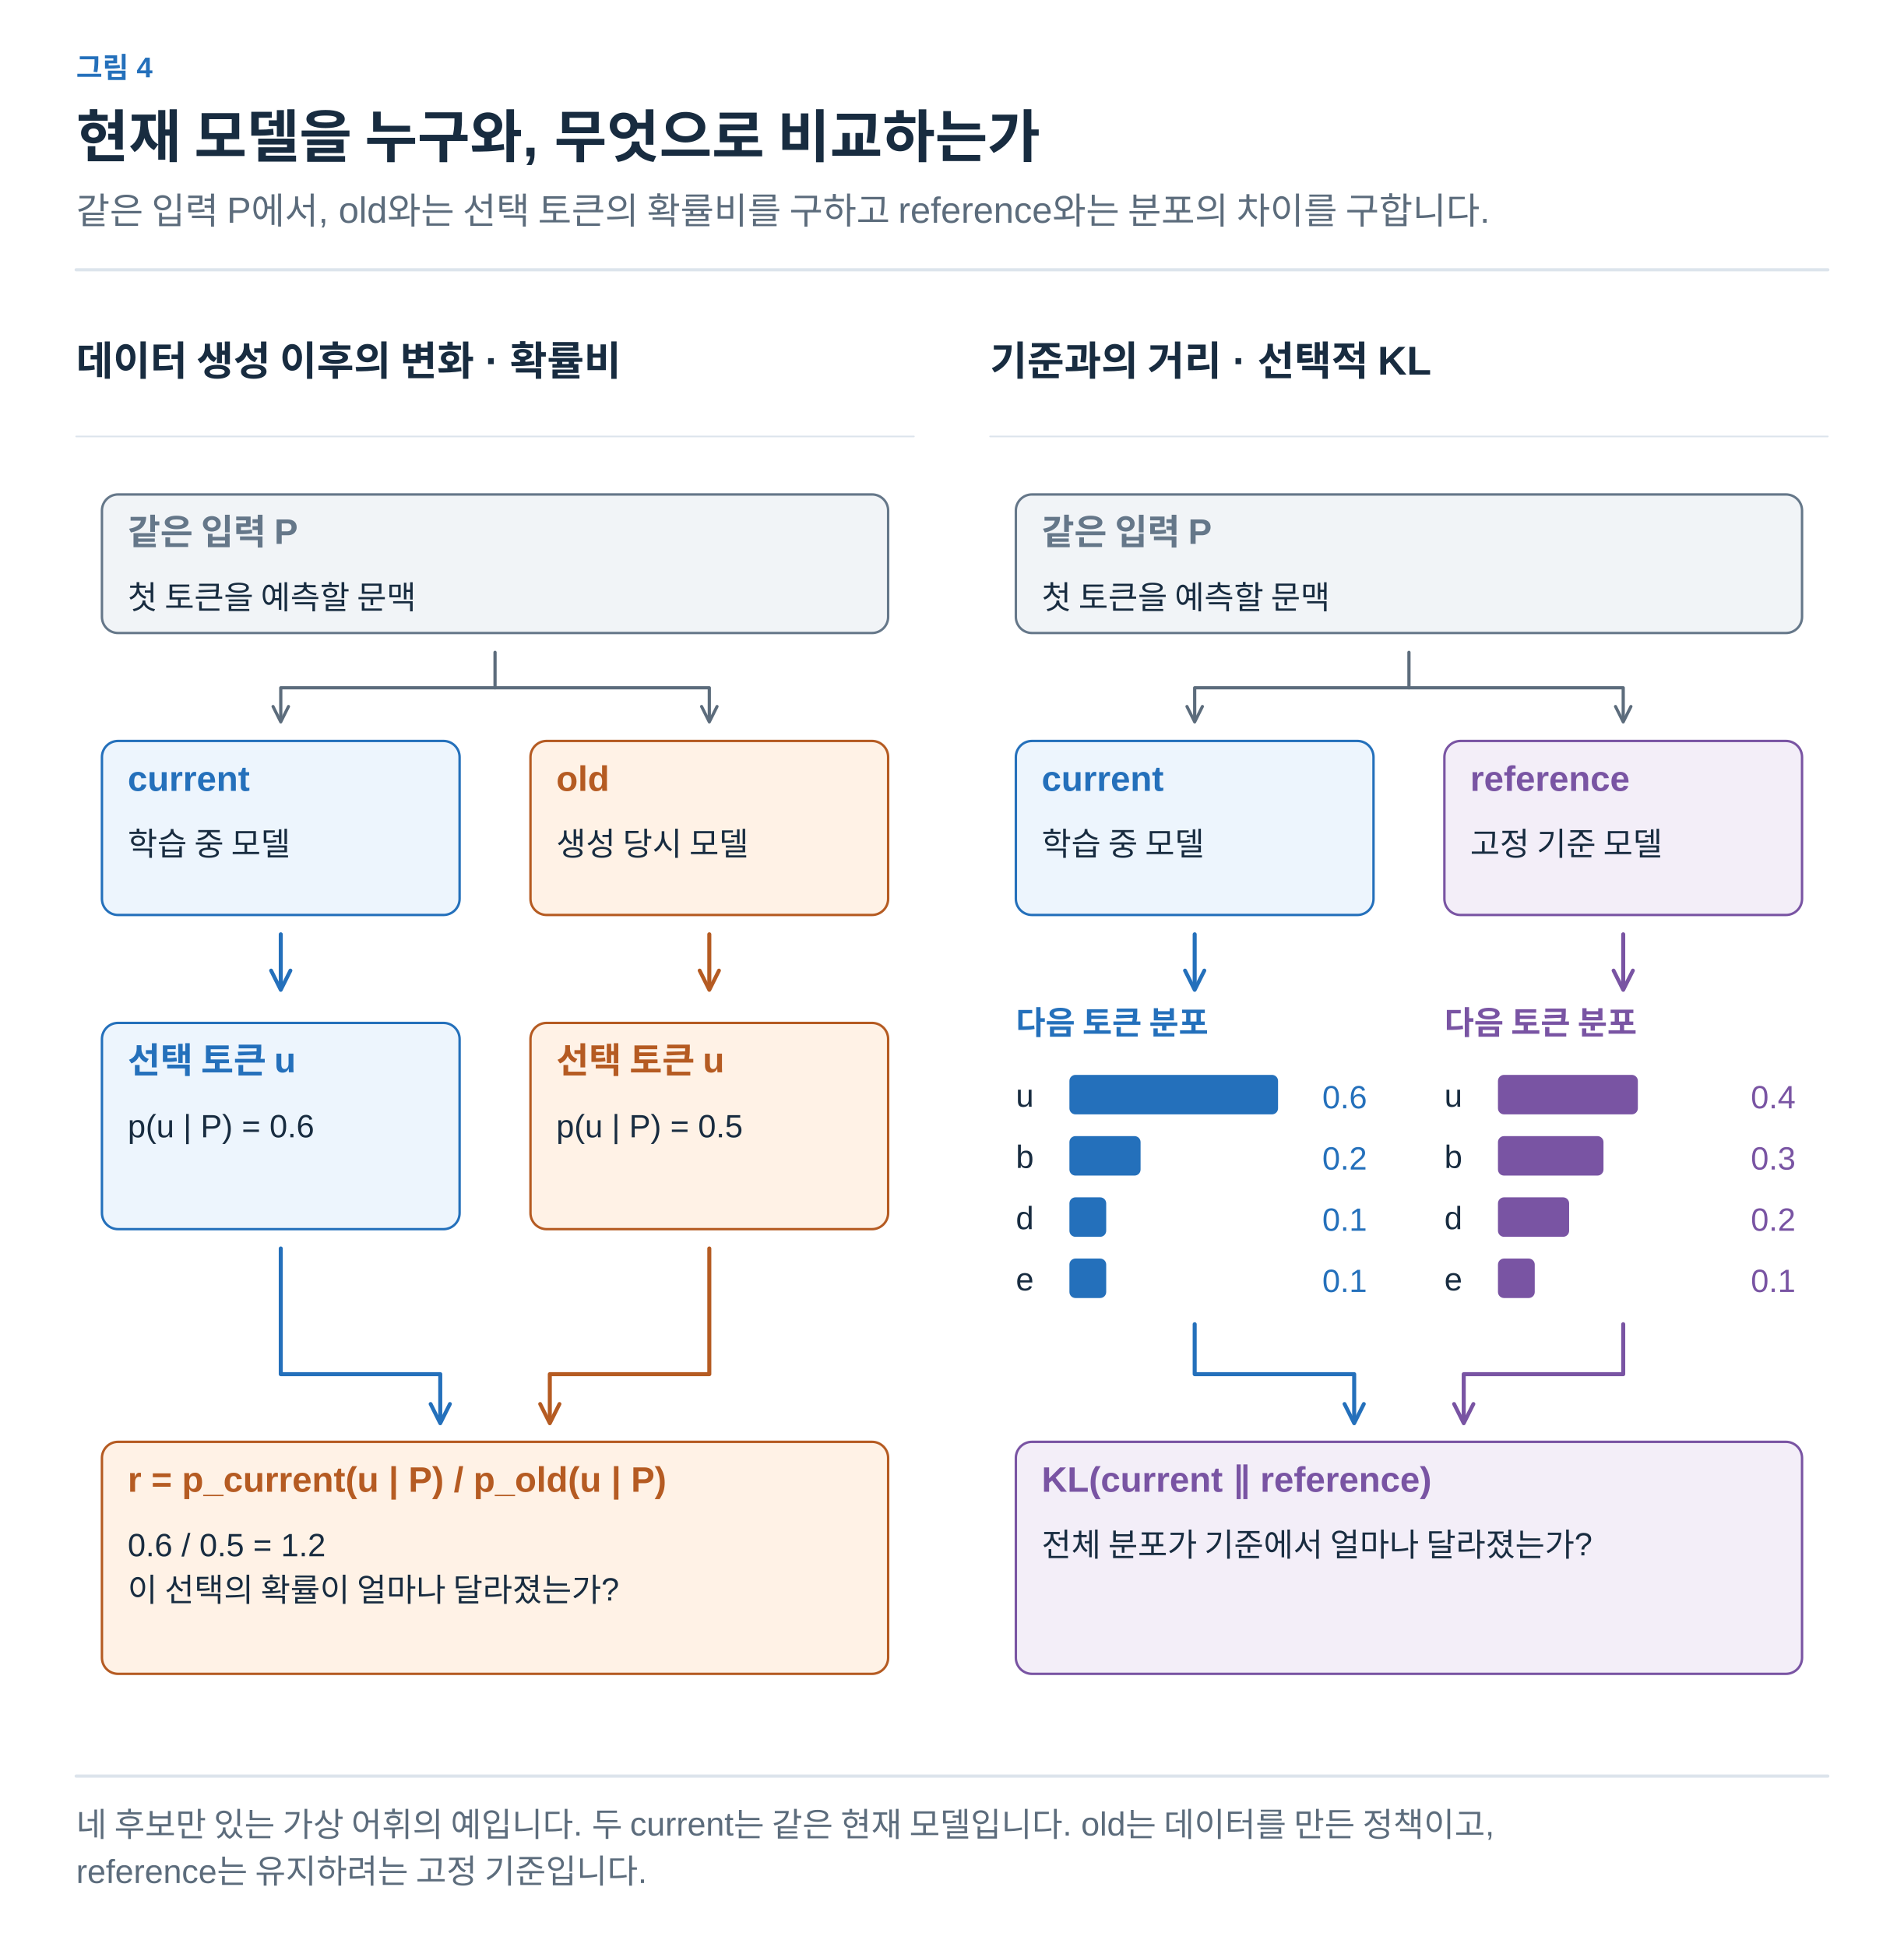
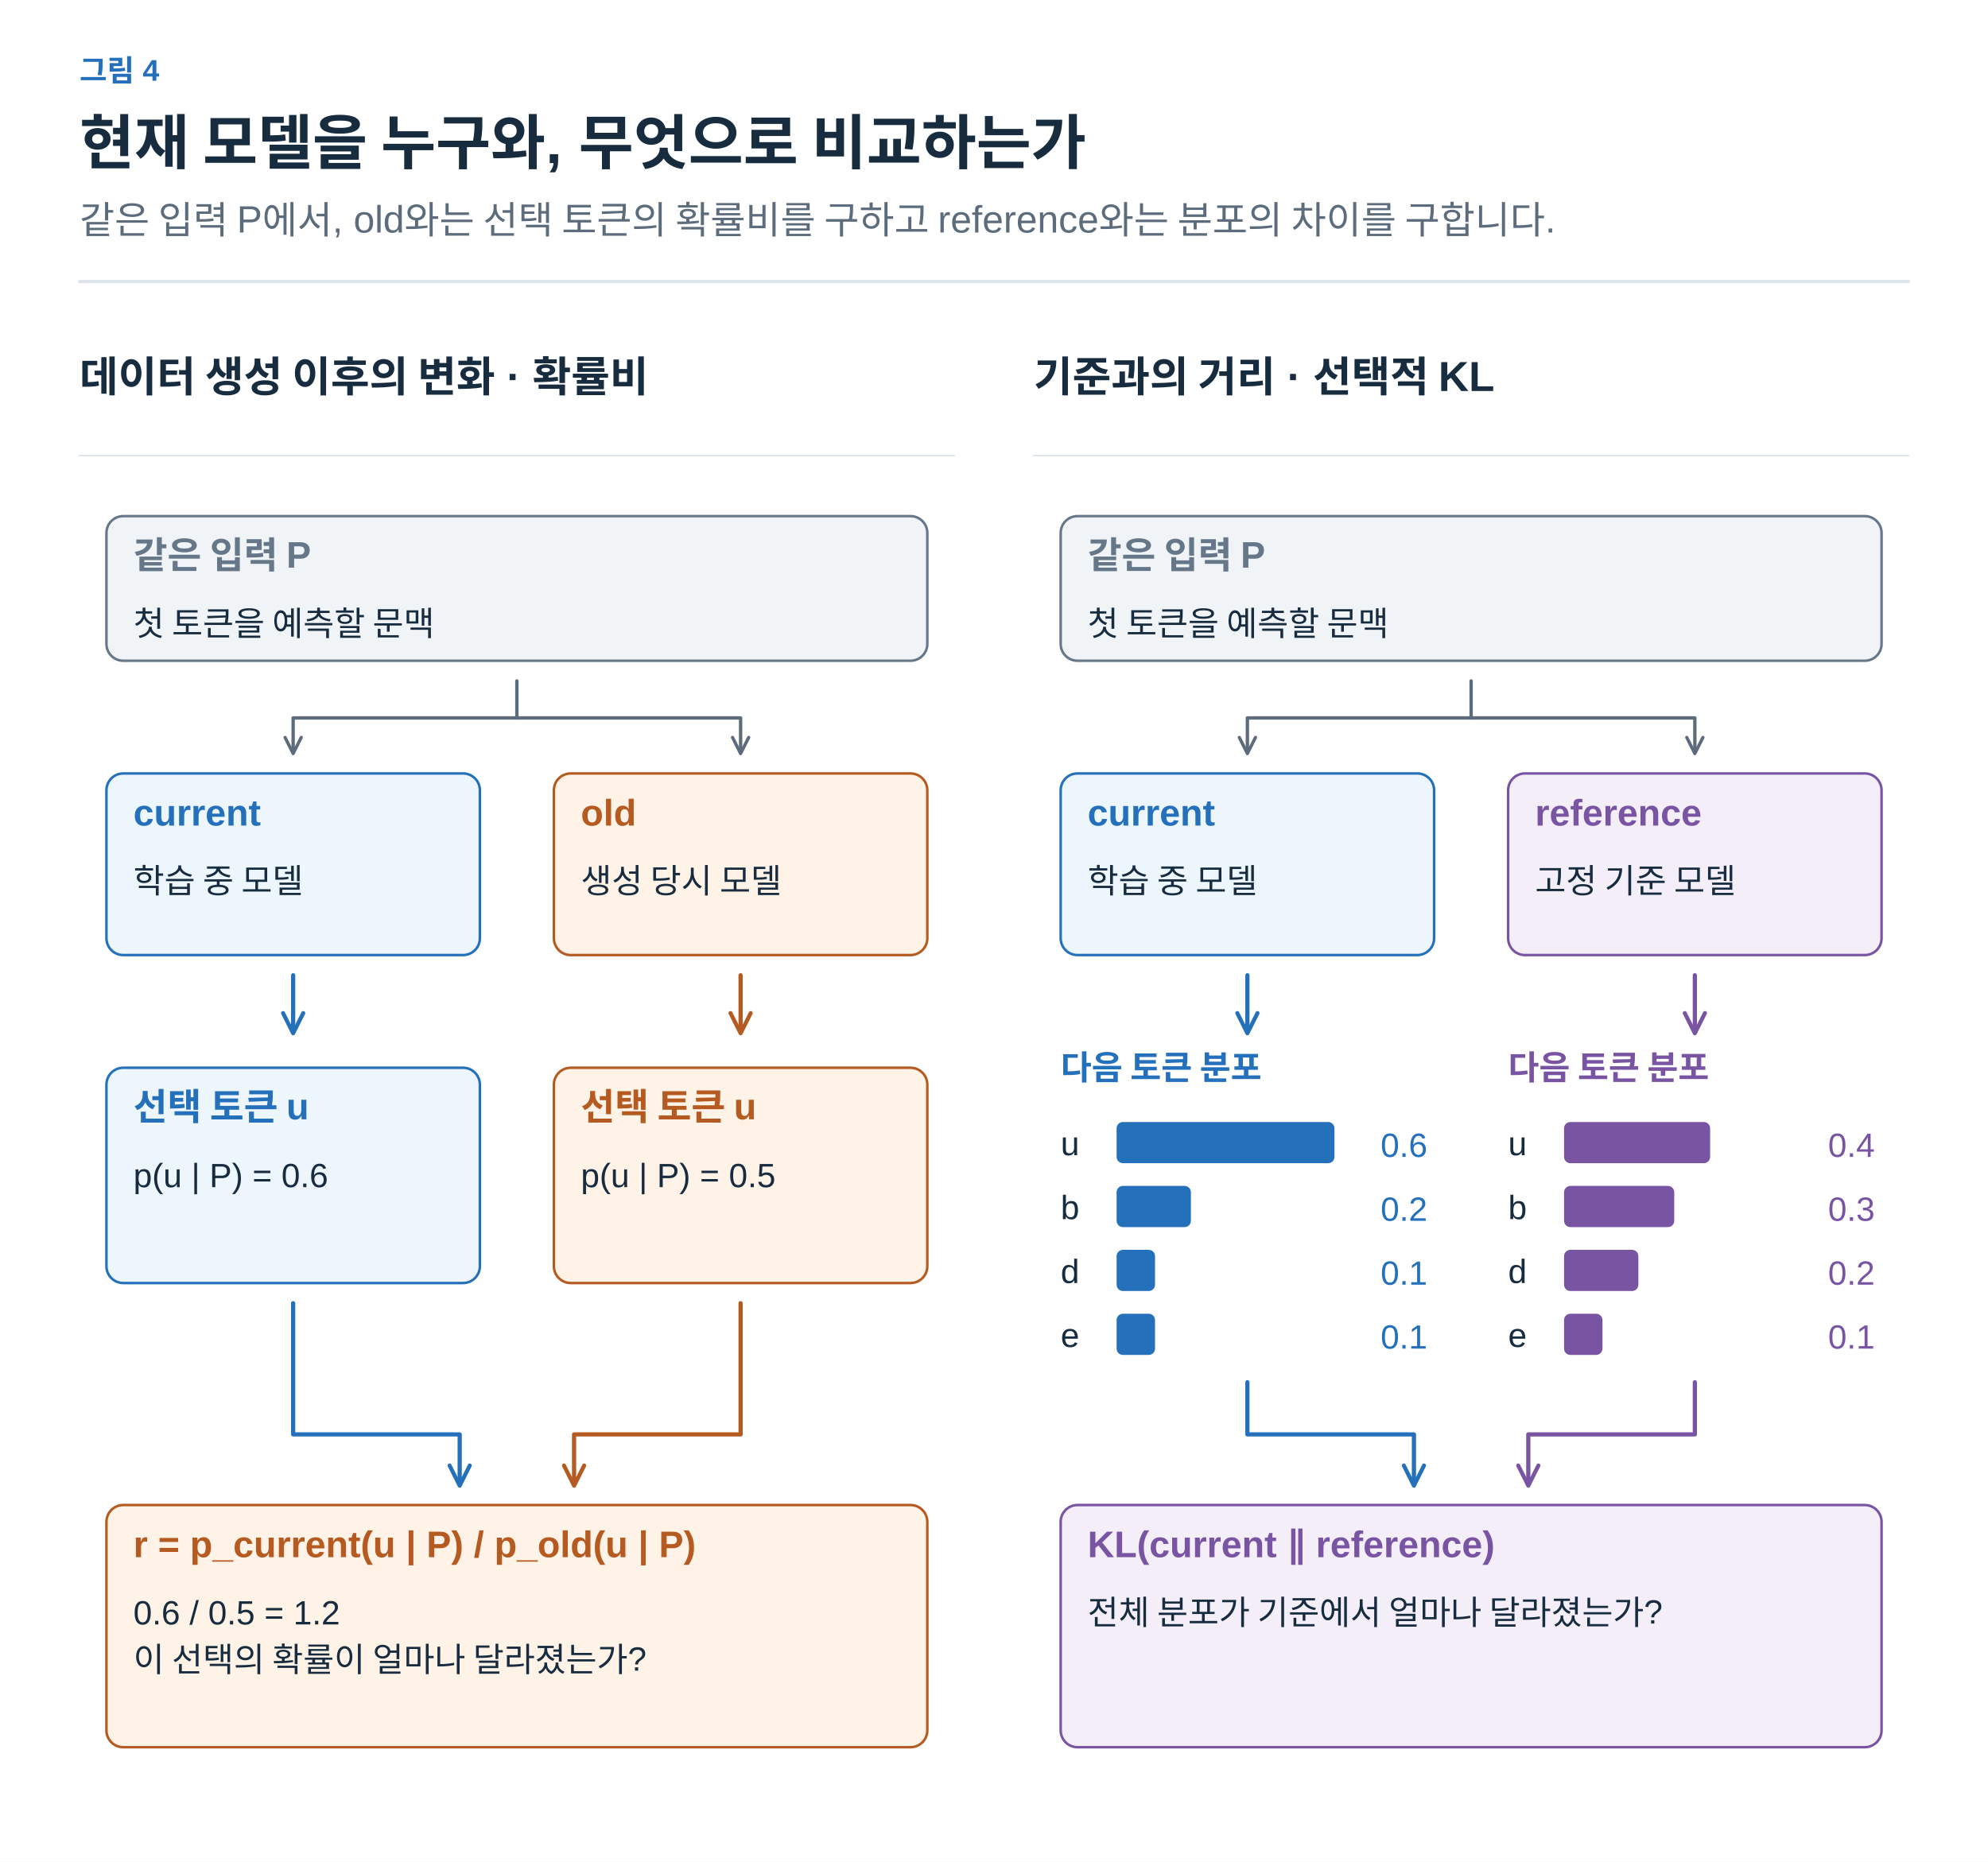
- <svg xmlns="http://www.w3.org/2000/svg" width="1200" height="1227" viewBox="0 0 1200 1227" role="img" aria-labelledby="title desc">
+ <svg xmlns="http://www.w3.org/2000/svg" width="1200" height="1124" viewBox="0 0 1200 1124" role="img" aria-labelledby="title desc">
  <defs>
    <marker id="arrow-ink" viewBox="0 0 10 10" refX="8" refY="5" markerWidth="6" markerHeight="6" orient="auto">
      <path d="M1 1 L9 5 L1 9" fill="none" stroke="#182C40" stroke-width="1.6" />
    </marker>
    <marker id="arrow-muted" viewBox="0 0 10 10" refX="8" refY="5" markerWidth="6" markerHeight="6" orient="auto">
      <path d="M1 1 L9 5 L1 9" fill="none" stroke="#5C6C7C" stroke-width="1.6" />
    </marker>
    <marker id="arrow-line" viewBox="0 0 10 10" refX="8" refY="5" markerWidth="6" markerHeight="6" orient="auto">
      <path d="M1 1 L9 5 L1 9" fill="none" stroke="#DCE4EC" stroke-width="1.6" />
    </marker>
    <marker id="arrow-paper" viewBox="0 0 10 10" refX="8" refY="5" markerWidth="6" markerHeight="6" orient="auto">
      <path d="M1 1 L9 5 L1 9" fill="none" stroke="#FFFFFF" stroke-width="1.6" />
    </marker>
    <marker id="arrow-blue" viewBox="0 0 10 10" refX="8" refY="5" markerWidth="6" markerHeight="6" orient="auto">
      <path d="M1 1 L9 5 L1 9" fill="none" stroke="#2470BB" stroke-width="1.6" />
    </marker>
    <marker id="arrow-teal" viewBox="0 0 10 10" refX="8" refY="5" markerWidth="6" markerHeight="6" orient="auto">
      <path d="M1 1 L9 5 L1 9" fill="none" stroke="#287D78" stroke-width="1.6" />
    </marker>
    <marker id="arrow-orange" viewBox="0 0 10 10" refX="8" refY="5" markerWidth="6" markerHeight="6" orient="auto">
      <path d="M1 1 L9 5 L1 9" fill="none" stroke="#B55B22" stroke-width="1.6" />
    </marker>
    <marker id="arrow-purple" viewBox="0 0 10 10" refX="8" refY="5" markerWidth="6" markerHeight="6" orient="auto">
      <path d="M1 1 L9 5 L1 9" fill="none" stroke="#7954A3" stroke-width="1.6" />
    </marker>
    <marker id="arrow-gray" viewBox="0 0 10 10" refX="8" refY="5" markerWidth="6" markerHeight="6" orient="auto">
      <path d="M1 1 L9 5 L1 9" fill="none" stroke="#657789" stroke-width="1.6" />
    </marker>
    <marker id="arrow-red" viewBox="0 0 10 10" refX="8" refY="5" markerWidth="6" markerHeight="6" orient="auto">
      <path d="M1 1 L9 5 L1 9" fill="none" stroke="#B34242" stroke-width="1.6" />
    </marker>
    <marker id="arrow-indigo" viewBox="0 0 10 10" refX="8" refY="5" markerWidth="6" markerHeight="6" orient="auto">
      <path d="M1 1 L9 5 L1 9" fill="none" stroke="#4C60A8" stroke-width="1.6" />
    </marker>
    <marker id="arrow-slate" viewBox="0 0 10 10" refX="8" refY="5" markerWidth="6" markerHeight="6" orient="auto">
      <path d="M1 1 L9 5 L1 9" fill="none" stroke="#8191A0" stroke-width="1.6" />
    </marker>
    <marker id="arrow-surface" viewBox="0 0 10 10" refX="8" refY="5" markerWidth="6" markerHeight="6" orient="auto">
      <path d="M1 1 L9 5 L1 9" fill="none" stroke="#F8FAFC" stroke-width="1.6" />
    </marker>
  </defs>
  <style>text{font-family:Arial,"Apple SD Gothic Neo","Noto Sans KR",sans-serif}text[font-family]{font-family:Menlo,Consolas,monospace}path{stroke-linecap:round;stroke-linejoin:round}</style>
  <rect width="100%" height="100%" fill="white" />
  <text x="48" y="49" fill="#2470BB" font-size="18" font-weight="600" text-anchor="start" data-max-width="1104">그림 4</text>
  <text x="48" y="99" fill="#182C40" font-size="36" font-weight="700" text-anchor="start" data-max-width="1104">현재 모델을 누구와, 무엇으로 비교하는가</text>
  <text x="48" y="141" fill="#5C6C7C" font-size="23" font-weight="400" text-anchor="start" data-max-width="1104">같은 입력 P에서, old와는 선택 토큰의 확률비를 구하고 reference와는 분포의 차이를 구합니다.</text>
  <path d="M48,170 H1152" stroke="#DCE4EC" stroke-width="2" />
  <g transform="translate(48 206) scale(1.015385)" data-panel="1">
    <text x="0" y="30" fill="#182C40" font-size="25" font-weight="600" text-anchor="start" data-max-width="520">데이터 생성 이후의 변화 · 확률비</text>
    <path d="M0 68 L520 68" stroke="#DCE4EC" stroke-width="1" fill="none" />
    <g data-container="true">
      <rect x="16" y="104" width="488" height="86" rx="10" fill="#F1F4F7" stroke="#657789" stroke-width="1.5" />
      <text x="32" y="135" fill="#657789" font-size="22" font-weight="600" text-anchor="start" data-max-width="456">같은 입력 P</text>
      <text x="32" y="175" fill="#182C40" font-size="20" font-weight="400" text-anchor="start" data-max-width="456">첫 토큰을 예측할 문맥</text>
    </g>
    <path d="M260 202 V224 H127 V244" stroke="#5C6C7C" stroke-width="2" fill="none" marker-end="url(#arrow-muted)" />
    <path d="M260 224 H393 V244" stroke="#5C6C7C" stroke-width="2" fill="none" marker-end="url(#arrow-muted)" />
    <g data-container="true">
      <rect x="16" y="257" width="222" height="108" rx="10" fill="#EDF5FD" stroke="#2470BB" stroke-width="1.5" />
      <text x="32" y="288" fill="#2470BB" font-size="22" font-weight="600" text-anchor="start" data-max-width="190">current</text>
      <text x="32" y="328" fill="#182C40" font-size="20" font-weight="400" text-anchor="start" data-max-width="190">학습 중 모델</text>
    </g>
    <path d="M127 377 L127 410" stroke="#2470BB" stroke-width="2.5" fill="none" marker-end="url(#arrow-blue)" />
    <g data-container="true">
      <rect x="16" y="432" width="222" height="128" rx="10" fill="#EDF5FD" stroke="#2470BB" stroke-width="1.5" />
      <text x="32" y="463" fill="#2470BB" font-size="22" font-weight="600" text-anchor="start" data-max-width="190">선택 토큰 u</text>
      <text x="32" y="503" fill="#182C40" font-size="20" font-weight="400" text-anchor="start" data-max-width="190">p(u | P) = 0.6</text>
    </g>
    <path d="M127 572 V650 H226 V679" stroke="#2470BB" stroke-width="2.5" fill="none" marker-end="url(#arrow-blue)" />
    <g data-container="true">
      <rect x="282" y="257" width="222" height="108" rx="10" fill="#FFF2E6" stroke="#B55B22" stroke-width="1.5" />
      <text x="298" y="288" fill="#B55B22" font-size="22" font-weight="600" text-anchor="start" data-max-width="190">old</text>
      <text x="298" y="328" fill="#182C40" font-size="20" font-weight="400" text-anchor="start" data-max-width="190">생성 당시 모델</text>
    </g>
    <path d="M393 377 L393 410" stroke="#B55B22" stroke-width="2.5" fill="none" marker-end="url(#arrow-orange)" />
    <g data-container="true">
      <rect x="282" y="432" width="222" height="128" rx="10" fill="#FFF2E6" stroke="#B55B22" stroke-width="1.5" />
      <text x="298" y="463" fill="#B55B22" font-size="22" font-weight="600" text-anchor="start" data-max-width="190">선택 토큰 u</text>
      <text x="298" y="503" fill="#182C40" font-size="20" font-weight="400" text-anchor="start" data-max-width="190">p(u | P) = 0.5</text>
    </g>
    <path d="M393 572 V650 H294 V679" stroke="#B55B22" stroke-width="2.5" fill="none" marker-end="url(#arrow-orange)" />
    <g data-container="true">
      <rect x="16" y="692" width="488" height="144" rx="10" fill="#FFF2E6" stroke="#B55B22" stroke-width="1.5" />
      <text x="32" y="723" fill="#B55B22" font-size="22" font-weight="600" text-anchor="start" data-max-width="456">r = p_current(u | P) / p_old(u | P)</text>
      <text x="32" y="763" fill="#182C40" font-size="20" font-weight="400" text-anchor="start" data-max-width="456">0.6 / 0.5 = 1.2</text>
      <text x="32" y="791" fill="#182C40" font-size="20" font-weight="400" text-anchor="start" data-max-width="456">이 선택의 확률이 얼마나 달라졌는가?</text>
    </g>
  </g>
  <g transform="translate(624 206) scale(1.015385)" data-panel="2">
    <text x="0" y="30" fill="#182C40" font-size="25" font-weight="600" text-anchor="start" data-max-width="520">기준과의 거리 · 선택적 KL</text>
    <path d="M0 68 L520 68" stroke="#DCE4EC" stroke-width="1" fill="none" />
    <g data-container="true">
      <rect x="16" y="104" width="488" height="86" rx="10" fill="#F1F4F7" stroke="#657789" stroke-width="1.5" />
      <text x="32" y="135" fill="#657789" font-size="22" font-weight="600" text-anchor="start" data-max-width="456">같은 입력 P</text>
      <text x="32" y="175" fill="#182C40" font-size="20" font-weight="400" text-anchor="start" data-max-width="456">첫 토큰을 예측할 문맥</text>
    </g>
    <path d="M260 202 V224 H127 V244" stroke="#5C6C7C" stroke-width="2" fill="none" marker-end="url(#arrow-muted)" />
    <path d="M260 224 H393 V244" stroke="#5C6C7C" stroke-width="2" fill="none" marker-end="url(#arrow-muted)" />
    <g data-container="true">
      <rect x="16" y="257" width="222" height="108" rx="10" fill="#EDF5FD" stroke="#2470BB" stroke-width="1.5" />
      <text x="32" y="288" fill="#2470BB" font-size="22" font-weight="600" text-anchor="start" data-max-width="190">current</text>
      <text x="32" y="328" fill="#182C40" font-size="20" font-weight="400" text-anchor="start" data-max-width="190">학습 중 모델</text>
    </g>
    <path d="M127 377 L127 410" stroke="#2470BB" stroke-width="2.5" fill="none" marker-end="url(#arrow-blue)" />
    <text x="16" y="439" fill="#2470BB" font-size="20" font-weight="600" text-anchor="start" data-max-width="222">다음 토큰 분포</text>
    <text x="16" y="484" fill="#182C40" font-size="20" font-weight="400" text-anchor="start" data-max-width="24">u</text>
    <rect x="50" y="465" width="128" height="23" rx="3" fill="#2470BB" stroke="#2470BB" stroke-width="1.5" />
    <text x="234" y="485" fill="#2470BB" font-size="20" font-weight="400" text-anchor="end" data-max-width="43">0.6</text>
    <text x="16" y="522" fill="#182C40" font-size="20" font-weight="400" text-anchor="start" data-max-width="24">b</text>
    <rect x="50" y="503" width="42.667" height="23" rx="3" fill="#2470BB" stroke="#2470BB" stroke-width="1.5" />
    <text x="234" y="523" fill="#2470BB" font-size="20" font-weight="400" text-anchor="end" data-max-width="43">0.2</text>
    <text x="16" y="560" fill="#182C40" font-size="20" font-weight="400" text-anchor="start" data-max-width="24">d</text>
    <rect x="50" y="541" width="21.333" height="23" rx="3" fill="#2470BB" stroke="#2470BB" stroke-width="1.5" />
    <text x="234" y="561" fill="#2470BB" font-size="20" font-weight="400" text-anchor="end" data-max-width="43">0.1</text>
    <text x="16" y="598" fill="#182C40" font-size="20" font-weight="400" text-anchor="start" data-max-width="24">e</text>
    <rect x="50" y="579" width="21.333" height="23" rx="3" fill="#2470BB" stroke="#2470BB" stroke-width="1.5" />
    <text x="234" y="599" fill="#2470BB" font-size="20" font-weight="400" text-anchor="end" data-max-width="43">0.1</text>
    <path d="M127 619 V650 H226 V679" stroke="#2470BB" stroke-width="2.5" fill="none" marker-end="url(#arrow-blue)" />
    <g data-container="true">
      <rect x="282" y="257" width="222" height="108" rx="10" fill="#F3EEF8" stroke="#7954A3" stroke-width="1.5" />
      <text x="298" y="288" fill="#7954A3" font-size="22" font-weight="600" text-anchor="start" data-max-width="190">reference</text>
      <text x="298" y="328" fill="#182C40" font-size="20" font-weight="400" text-anchor="start" data-max-width="190">고정 기준 모델</text>
    </g>
    <path d="M393 377 L393 410" stroke="#7954A3" stroke-width="2.5" fill="none" marker-end="url(#arrow-purple)" />
    <text x="282" y="439" fill="#7954A3" font-size="20" font-weight="600" text-anchor="start" data-max-width="222">다음 토큰 분포</text>
    <text x="282" y="484" fill="#182C40" font-size="20" font-weight="400" text-anchor="start" data-max-width="24">u</text>
    <rect x="316" y="465" width="85.333" height="23" rx="3" fill="#7954A3" stroke="#7954A3" stroke-width="1.5" />
    <text x="500" y="485" fill="#7954A3" font-size="20" font-weight="400" text-anchor="end" data-max-width="43">0.4</text>
    <text x="282" y="522" fill="#182C40" font-size="20" font-weight="400" text-anchor="start" data-max-width="24">b</text>
    <rect x="316" y="503" width="64" height="23" rx="3" fill="#7954A3" stroke="#7954A3" stroke-width="1.5" />
    <text x="500" y="523" fill="#7954A3" font-size="20" font-weight="400" text-anchor="end" data-max-width="43">0.3</text>
    <text x="282" y="560" fill="#182C40" font-size="20" font-weight="400" text-anchor="start" data-max-width="24">d</text>
    <rect x="316" y="541" width="42.667" height="23" rx="3" fill="#7954A3" stroke="#7954A3" stroke-width="1.5" />
    <text x="500" y="561" fill="#7954A3" font-size="20" font-weight="400" text-anchor="end" data-max-width="43">0.2</text>
    <text x="282" y="598" fill="#182C40" font-size="20" font-weight="400" text-anchor="start" data-max-width="24">e</text>
    <rect x="316" y="579" width="21.333" height="23" rx="3" fill="#7954A3" stroke="#7954A3" stroke-width="1.5" />
    <text x="500" y="599" fill="#7954A3" font-size="20" font-weight="400" text-anchor="end" data-max-width="43">0.1</text>
    <path d="M393 619 V650 H294 V679" stroke="#7954A3" stroke-width="2.5" fill="none" marker-end="url(#arrow-purple)" />
    <g data-container="true">
      <rect x="16" y="692" width="488" height="144" rx="10" fill="#F3EEF8" stroke="#7954A3" stroke-width="1.5" />
      <text x="32" y="723" fill="#7954A3" font-size="22" font-weight="600" text-anchor="start" data-max-width="456">KL(current ∥ reference)</text>
      <text x="32" y="763" fill="#182C40" font-size="20" font-weight="400" text-anchor="start" data-max-width="456">전체 분포가 기준에서 얼마나 달라졌는가?</text>
    </g>
  </g>
-   <path d="M48,1119.292 H1152" stroke="#DCE4EC" stroke-width="2" />
-   <text x="48" y="1157.292" fill="#5C6C7C" font-size="21" font-weight="400" text-anchor="start" data-max-width="1104">네 후보만 있는 가상 어휘의 예입니다. 두 current는 같은 현재 모델입니다. old는 데이터를 만든 정책이고,</text>
-   <text x="48" y="1186.692" fill="#5C6C7C" font-size="21" font-weight="400" text-anchor="start" data-max-width="1104">reference는 유지하려는 고정 기준입니다.</text>
</svg>
